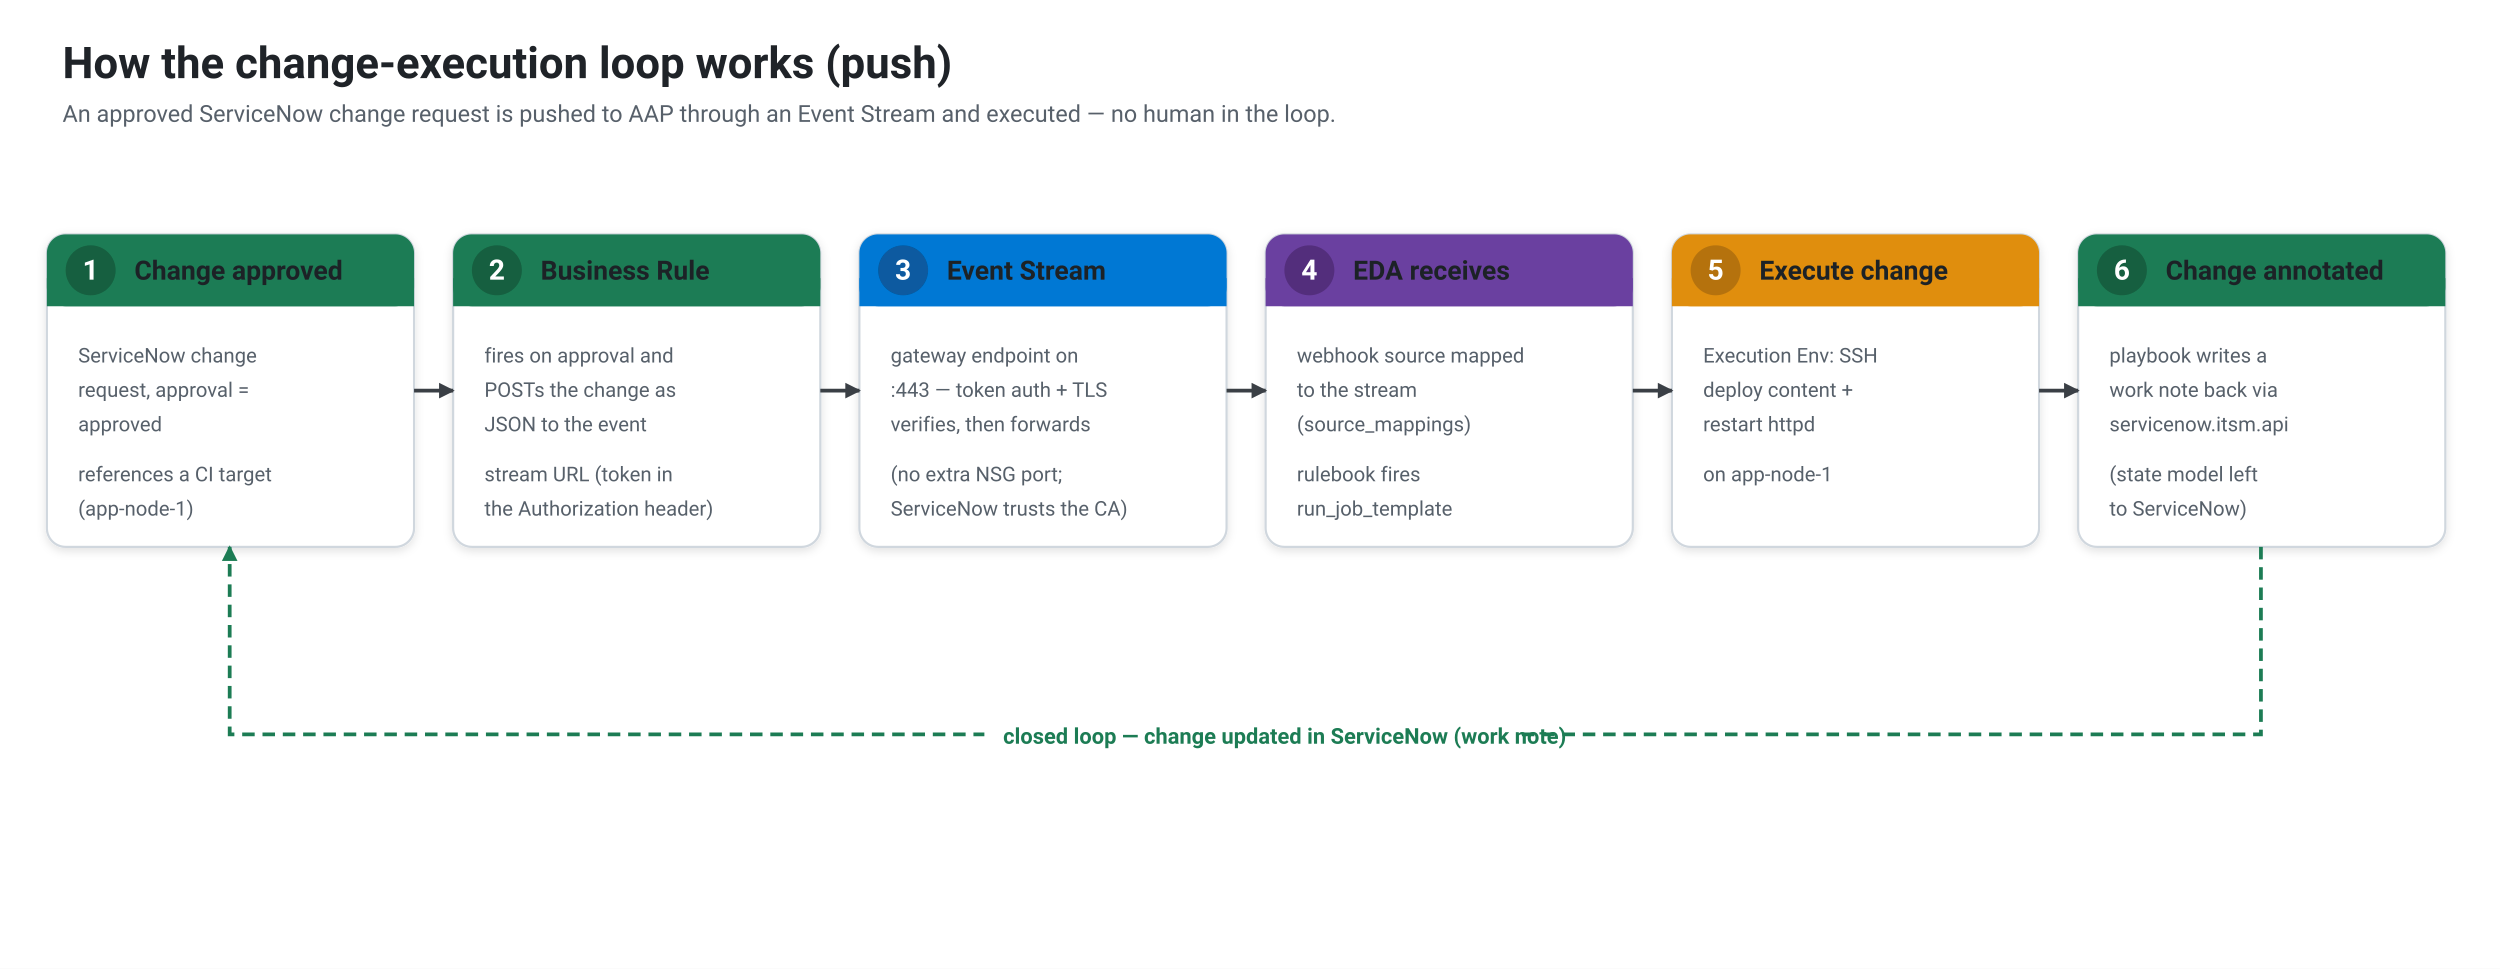
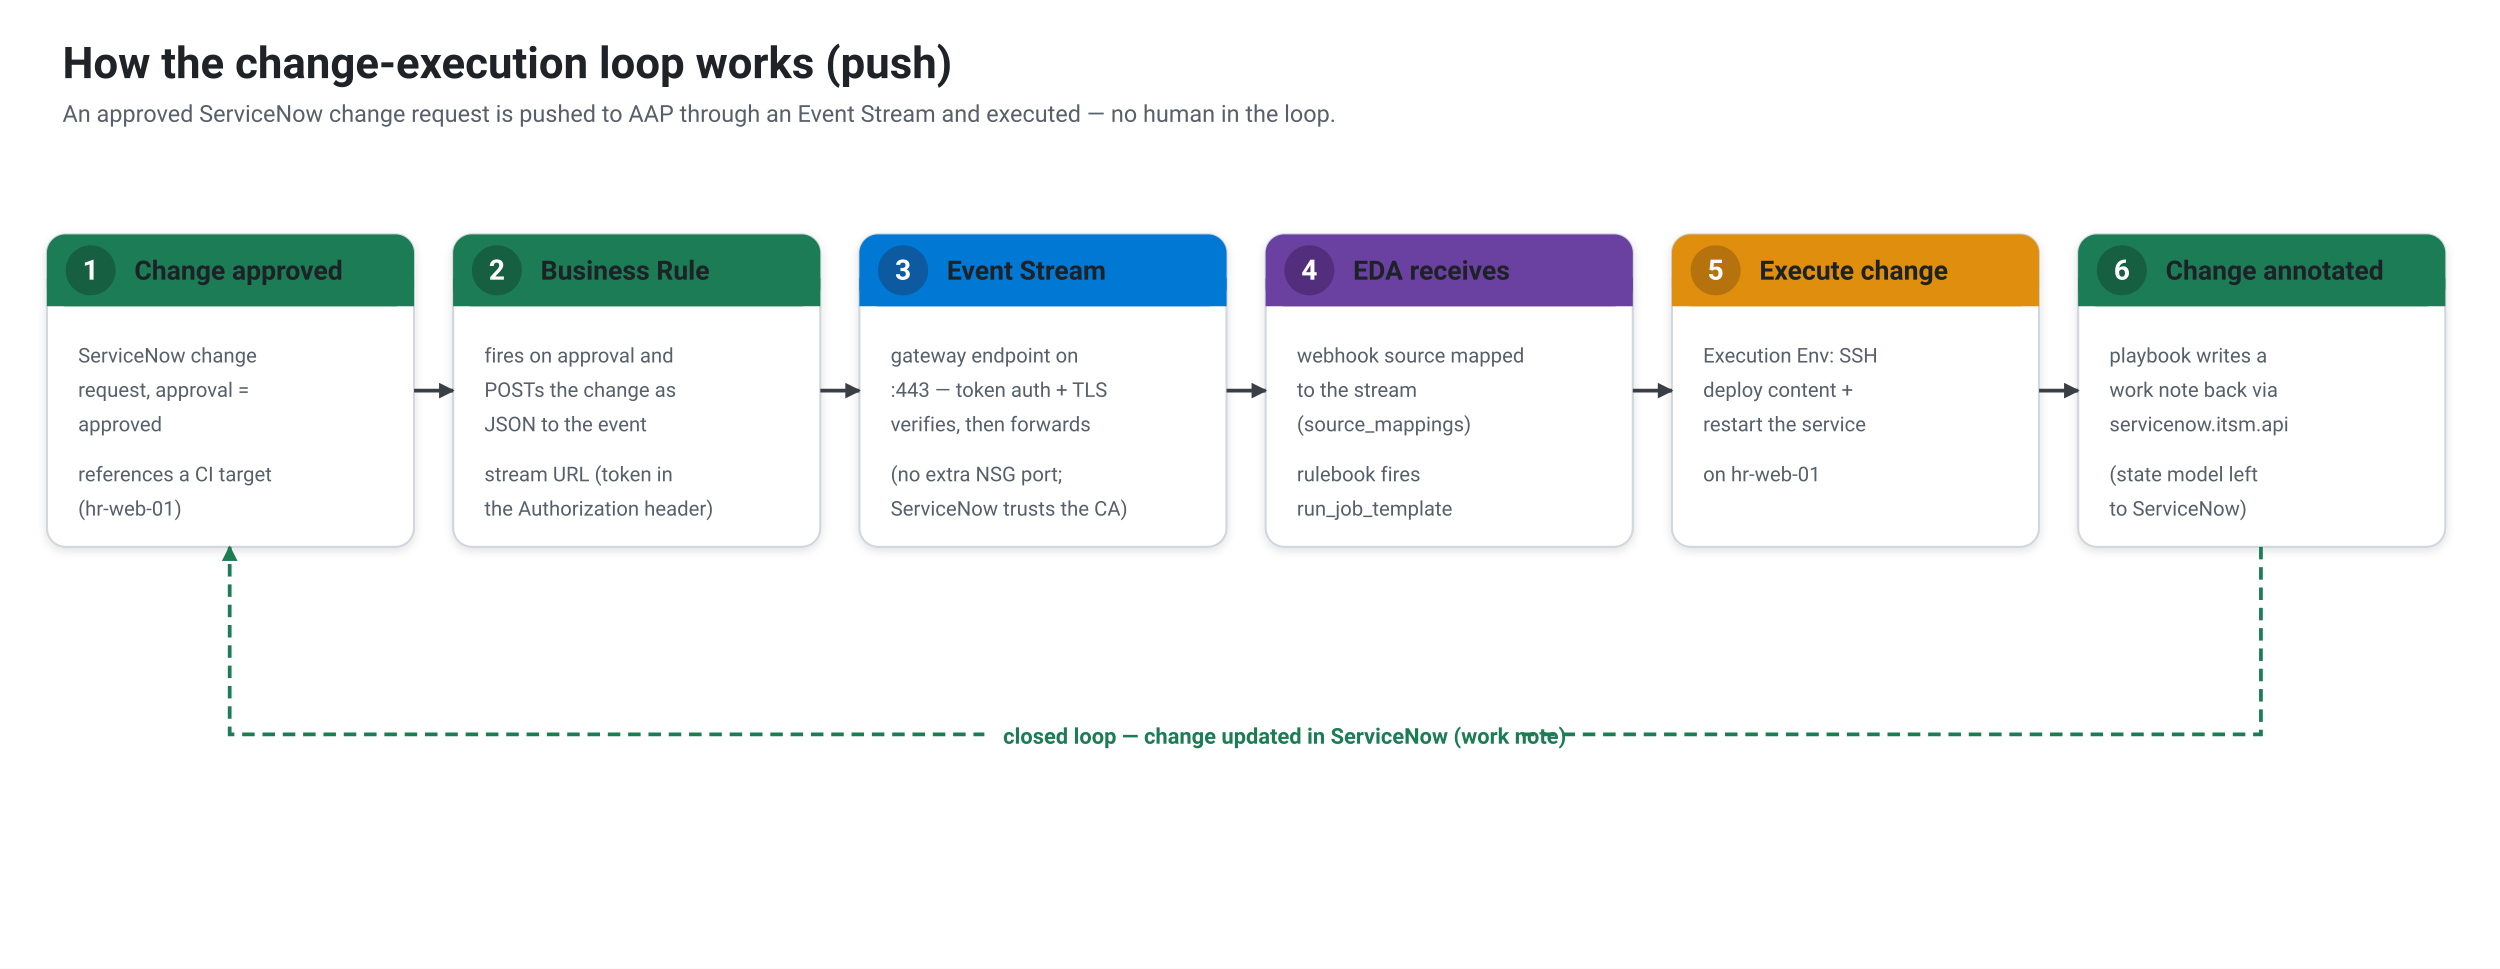
<svg xmlns="http://www.w3.org/2000/svg" viewBox="0 0 1600 620" width="1600" height="620" role="img" aria-label="Change execution push flow">
  <defs>
    <style>
      text { font-family: 'Segoe UI', Roboto, 'Helvetica Neue', Arial, sans-serif; }
      .h1 { font-size: 28px; font-weight: 700; fill: #1f2328; }
      .h2 { font-size: 15px; fill: #57606a; }
      .st { font-size: 17px; font-weight: 700; fill: #1f2328; }
      .ss { font-size: 13px; fill: #57606a; }
      .badge { font-size: 18px; font-weight: 700; fill: #ffffff; }
      .card { fill: #ffffff; stroke: #d0d7de; stroke-width: 1.4; }
      .loop { font-size: 14px; font-weight: 600; fill: #1c7c54; }
    </style>
    <filter id="sh" x="-10%" y="-10%" width="120%" height="140%">
      <feDropShadow dx="0" dy="2" stdDeviation="3" flood-color="#000000" flood-opacity="0.12" />
    </filter>
    <marker id="a-dark" markerUnits="userSpaceOnUse" markerWidth="13" markerHeight="13" refX="9" refY="5" orient="auto">
      <path d="M0,0 L10,5 L0,10 z" fill="#3a3f45" />
    </marker>
    <marker id="a-green" markerUnits="userSpaceOnUse" markerWidth="13" markerHeight="13" refX="9" refY="5" orient="auto">
      <path d="M0,0 L10,5 L0,10 z" fill="#1c7c54" />
    </marker>
  </defs>
  <rect x="0" y="0" width="1600" height="620" fill="#ffffff" />
  <text class="h1" x="40" y="50">How the change-execution loop works (push)</text>
  <text class="h2" x="40" y="78">An approved ServiceNow change request is pushed to AAP through an Event Stream and executed — no human in the loop.</text>
  <g filter="url(#sh)">
    <rect class="card" x="30" y="150" width="235" height="200" rx="12" />
    <rect x="30" y="150" width="235" height="46" rx="12" fill="#1c7c54" />
    <rect x="30" y="178" width="235" height="18" fill="#1c7c54" />
    <circle cx="58" cy="173" r="16" fill="#155f40" />
    <text class="badge" x="58" y="179" text-anchor="middle">1</text>
    <text class="st" x="86" y="179" fill="#ffffff">Change approved</text>
    <text class="ss" x="50" y="232">ServiceNow change</text>
    <text class="ss" x="50" y="254">request, approval =</text>
    <text class="ss" x="50" y="276">approved</text>
    <text class="ss" x="50" y="308">references a CI target</text>
-     <text class="ss" x="50" y="330">(app-node-1)</text>
+     <text class="ss" x="50" y="330">(hr-web-01)</text>
  </g>
  <g filter="url(#sh)">
    <rect class="card" x="290" y="150" width="235" height="200" rx="12" />
    <rect x="290" y="150" width="235" height="46" rx="12" fill="#1c7c54" />
    <rect x="290" y="178" width="235" height="18" fill="#1c7c54" />
    <circle cx="318" cy="173" r="16" fill="#155f40" />
    <text class="badge" x="318" y="179" text-anchor="middle">2</text>
    <text class="st" x="346" y="179" fill="#ffffff">Business Rule</text>
    <text class="ss" x="310" y="232">fires on approval and</text>
    <text class="ss" x="310" y="254">POSTs the change as</text>
    <text class="ss" x="310" y="276">JSON to the event</text>
    <text class="ss" x="310" y="308">stream URL (token in</text>
    <text class="ss" x="310" y="330">the Authorization header)</text>
  </g>
  <g filter="url(#sh)">
    <rect class="card" x="550" y="150" width="235" height="200" rx="12" />
    <rect x="550" y="150" width="235" height="46" rx="12" fill="#0078d4" />
    <rect x="550" y="178" width="235" height="18" fill="#0078d4" />
    <circle cx="578" cy="173" r="16" fill="#075aa0" />
    <text class="badge" x="578" y="179" text-anchor="middle">3</text>
    <text class="st" x="606" y="179" fill="#ffffff">Event Stream</text>
    <text class="ss" x="570" y="232">gateway endpoint on</text>
    <text class="ss" x="570" y="254">:443 — token auth + TLS</text>
    <text class="ss" x="570" y="276">verifies, then forwards</text>
    <text class="ss" x="570" y="308">(no extra NSG port;</text>
    <text class="ss" x="570" y="330">ServiceNow trusts the CA)</text>
  </g>
  <g filter="url(#sh)">
    <rect class="card" x="810" y="150" width="235" height="200" rx="12" />
    <rect x="810" y="150" width="235" height="46" rx="12" fill="#6b3fa0" />
    <rect x="810" y="178" width="235" height="18" fill="#6b3fa0" />
    <circle cx="838" cy="173" r="16" fill="#522e7c" />
    <text class="badge" x="838" y="179" text-anchor="middle">4</text>
    <text class="st" x="866" y="179" fill="#ffffff">EDA receives</text>
    <text class="ss" x="830" y="232">webhook source mapped</text>
    <text class="ss" x="830" y="254">to the stream</text>
    <text class="ss" x="830" y="276">(source_mappings)</text>
    <text class="ss" x="830" y="308">rulebook fires</text>
    <text class="ss" x="830" y="330">run_job_template</text>
  </g>
  <g filter="url(#sh)">
    <rect class="card" x="1070" y="150" width="235" height="200" rx="12" />
    <rect x="1070" y="150" width="235" height="46" rx="12" fill="#e08e0b" />
    <rect x="1070" y="178" width="235" height="18" fill="#e08e0b" />
    <circle cx="1098" cy="173" r="16" fill="#b5720a" />
    <text class="badge" x="1098" y="179" text-anchor="middle">5</text>
    <text class="st" x="1126" y="179" fill="#ffffff">Execute change</text>
    <text class="ss" x="1090" y="232">Execution Env: SSH</text>
    <text class="ss" x="1090" y="254">deploy content +</text>
-     <text class="ss" x="1090" y="276">restart httpd</text>
-     <text class="ss" x="1090" y="308">on app-node-1</text>
+     <text class="ss" x="1090" y="276">restart the service</text>
+     <text class="ss" x="1090" y="308">on hr-web-01</text>
  </g>
  <g filter="url(#sh)">
    <rect class="card" x="1330" y="150" width="235" height="200" rx="12" />
    <rect x="1330" y="150" width="235" height="46" rx="12" fill="#1c7c54" />
    <rect x="1330" y="178" width="235" height="18" fill="#1c7c54" />
    <circle cx="1358" cy="173" r="16" fill="#155f40" />
    <text class="badge" x="1358" y="179" text-anchor="middle">6</text>
    <text class="st" x="1386" y="179" fill="#ffffff">Change annotated</text>
    <text class="ss" x="1350" y="232">playbook writes a</text>
    <text class="ss" x="1350" y="254">work note back via</text>
    <text class="ss" x="1350" y="276">servicenow.itsm.api</text>
    <text class="ss" x="1350" y="308">(state model left</text>
    <text class="ss" x="1350" y="330">to ServiceNow)</text>
  </g>
  <line x1="265" y1="250" x2="290" y2="250" stroke="#3a3f45" stroke-width="2.4" marker-end="url(#a-dark)" />
  <line x1="525" y1="250" x2="550" y2="250" stroke="#3a3f45" stroke-width="2.4" marker-end="url(#a-dark)" />
  <line x1="785" y1="250" x2="810" y2="250" stroke="#3a3f45" stroke-width="2.4" marker-end="url(#a-dark)" />
  <line x1="1045" y1="250" x2="1070" y2="250" stroke="#3a3f45" stroke-width="2.4" marker-end="url(#a-dark)" />
  <line x1="1305" y1="250" x2="1330" y2="250" stroke="#3a3f45" stroke-width="2.4" marker-end="url(#a-dark)" />
  <path d="M1447,350 L1447,470 L147,470 L147,350" fill="none" stroke="#1c7c54" stroke-width="2.4" stroke-dasharray="8 5" marker-end="url(#a-green)" />
  <rect x="630" y="460" width="340" height="22" rx="5" fill="#ffffff" />
  <text class="loop" x="642" y="476">closed loop — change updated in ServiceNow (work note)</text>
</svg>
